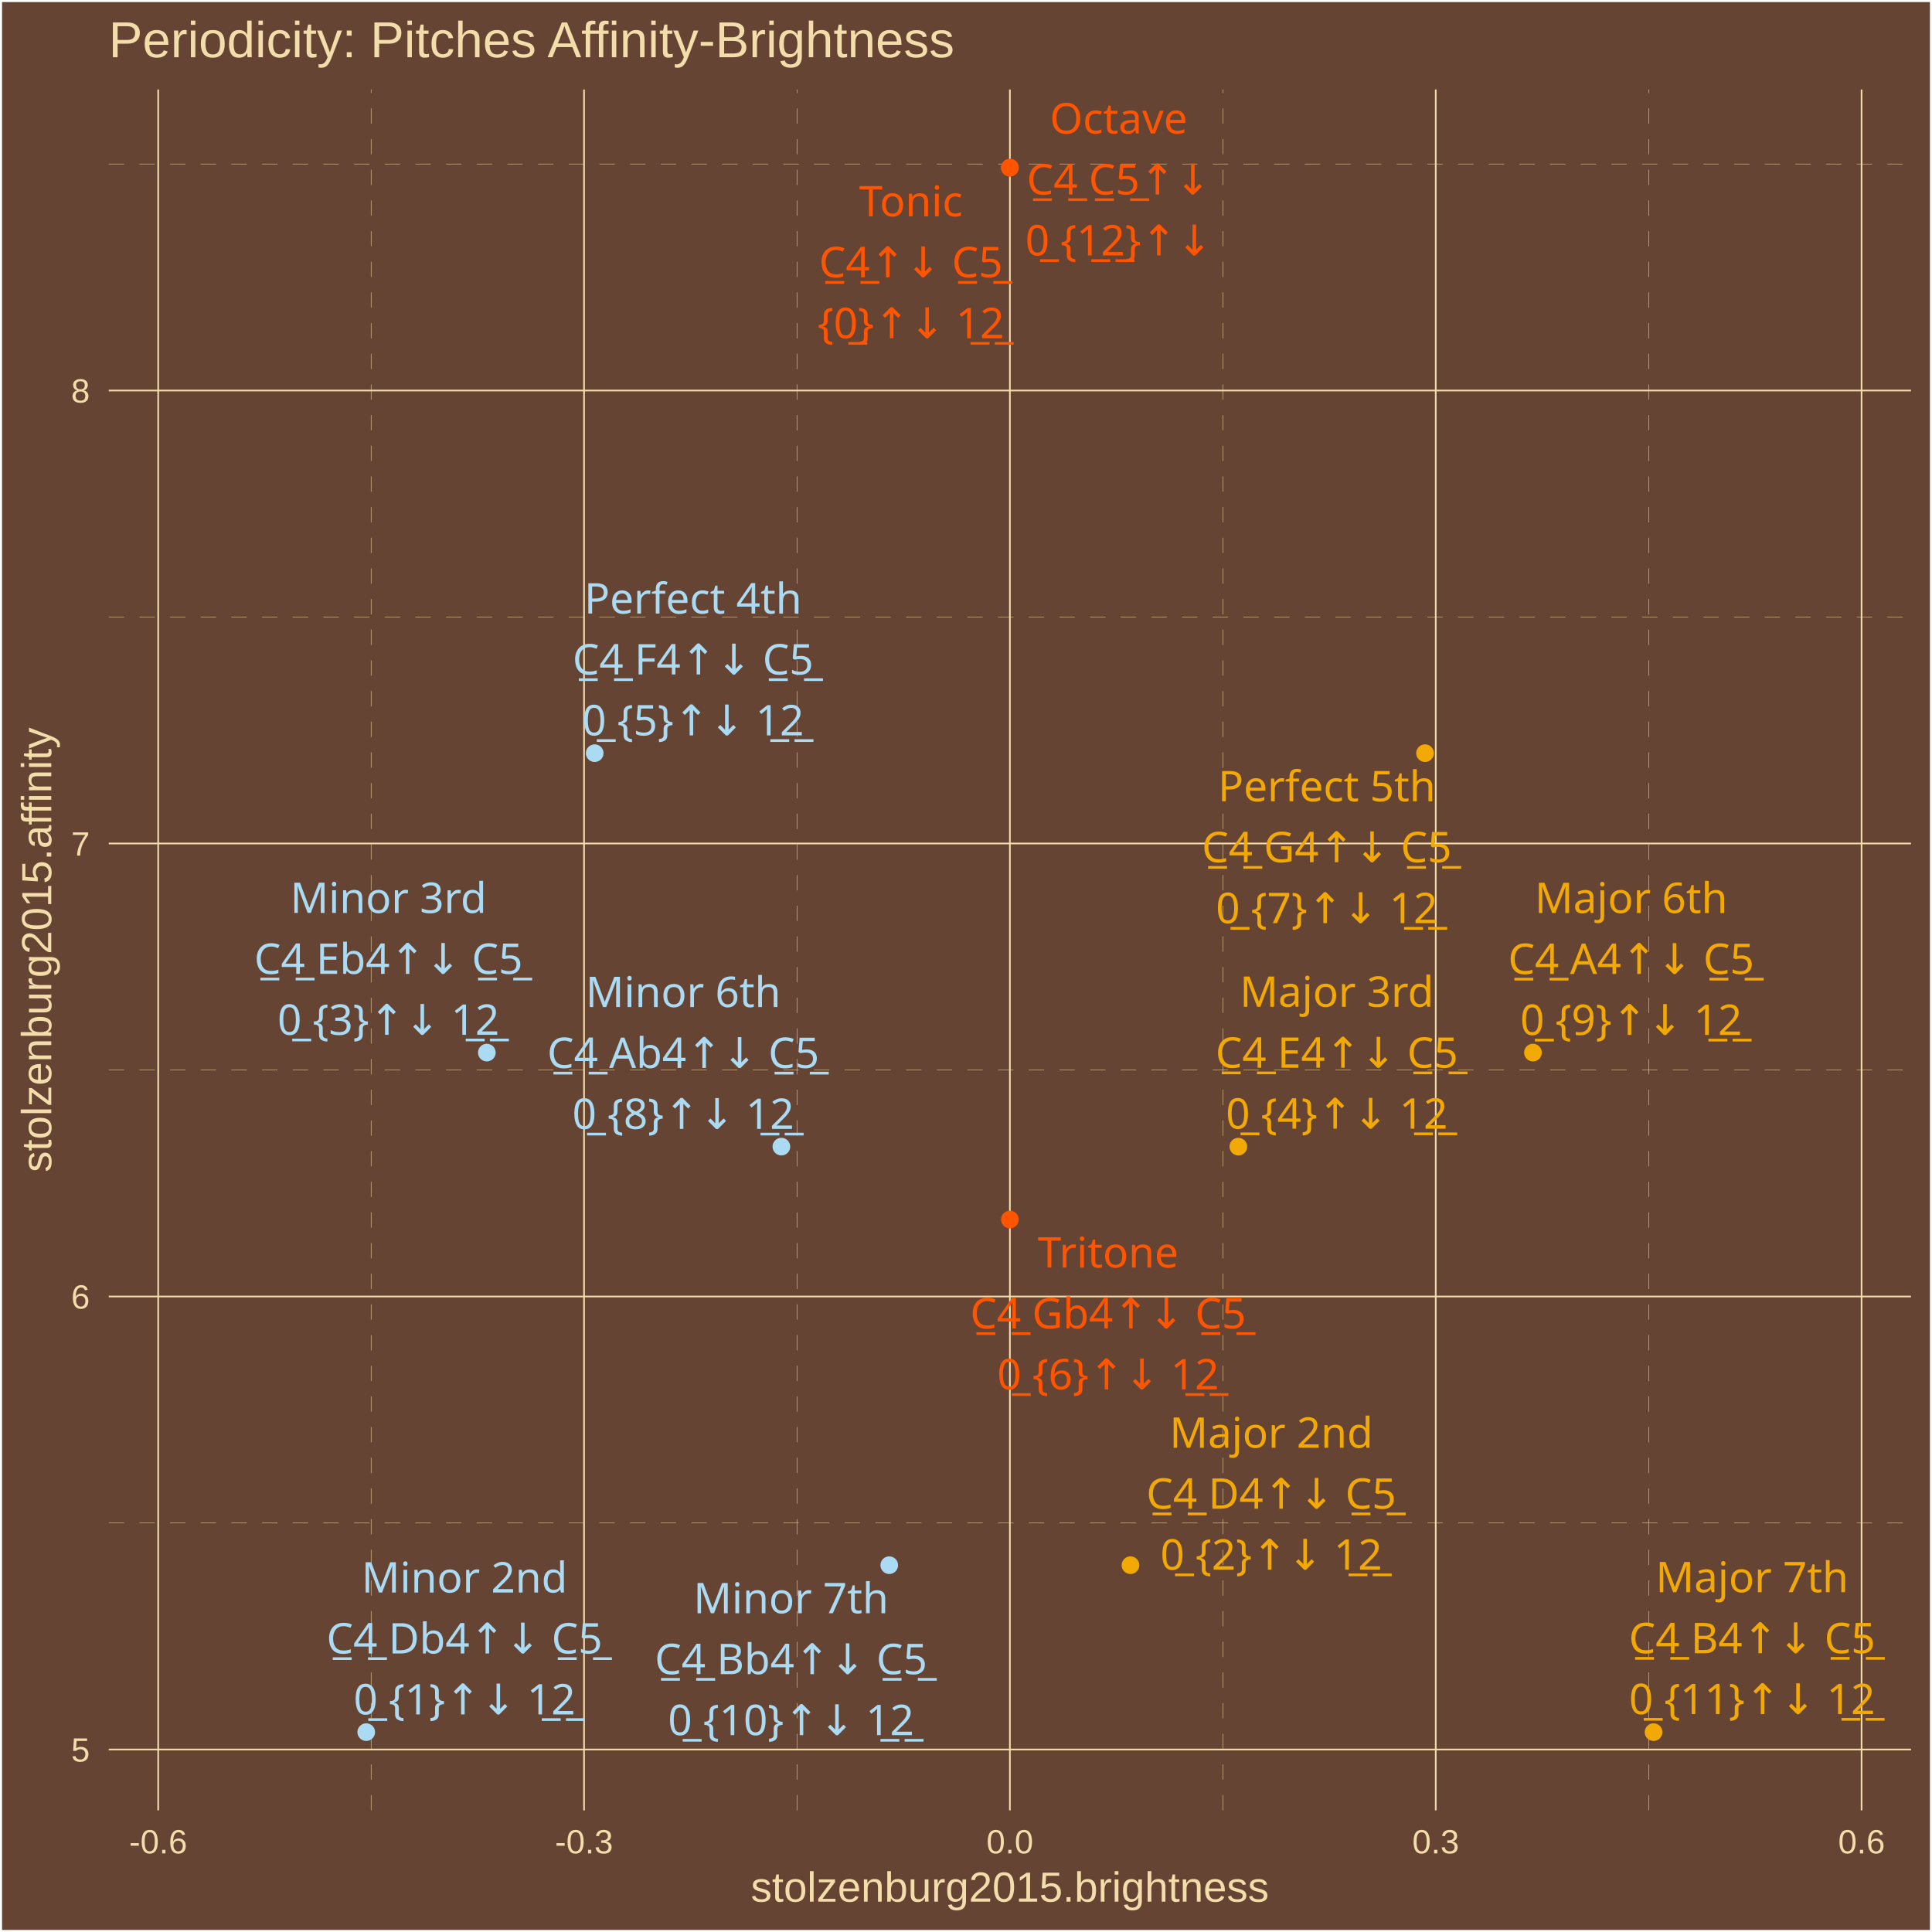
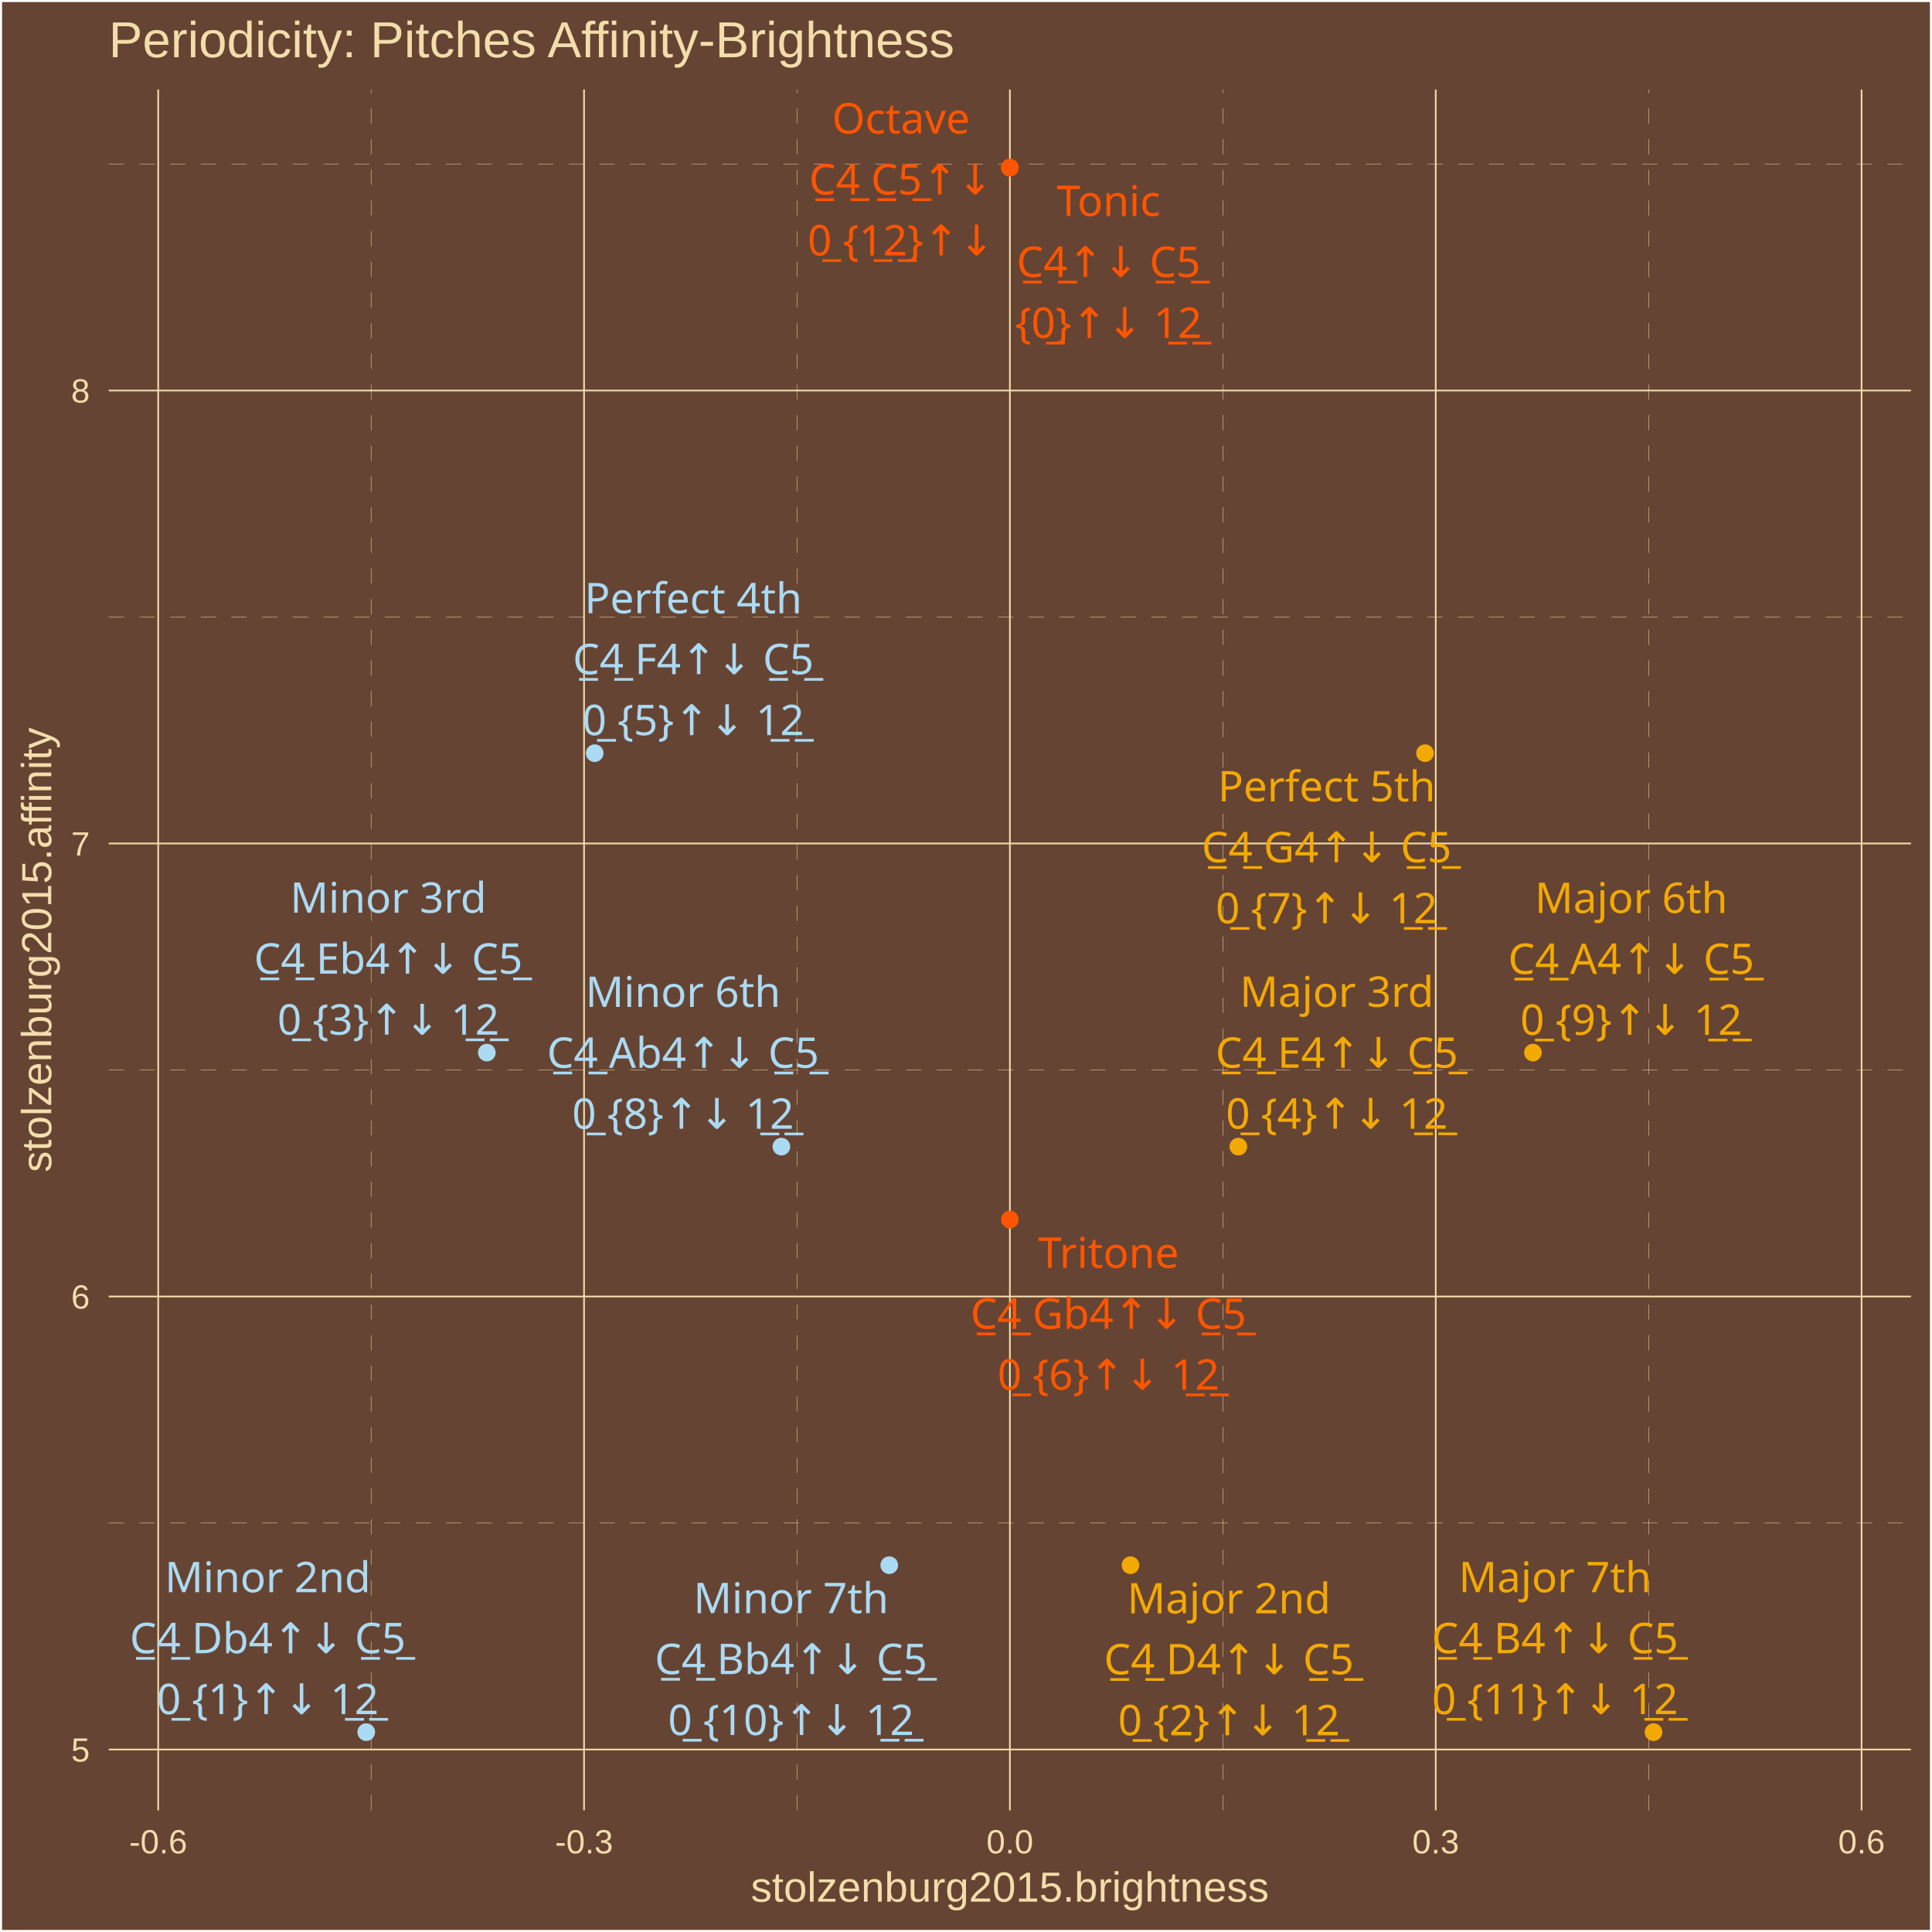
<svg xmlns="http://www.w3.org/2000/svg" class="svglite" width="504.00pt" height="504.00pt" viewBox="0 0 504.00 504.00">
  <defs>
    <style type="text/css">
    .svglite line, .svglite polyline, .svglite polygon, .svglite path, .svglite rect, .svglite circle {
      fill: none;
      stroke: #000000;
      stroke-linecap: round;
      stroke-linejoin: round;
      stroke-miterlimit: 10.00;
    }
    .svglite text {
      white-space: pre;
    }
  </style>
  </defs>
  <rect width="100%" height="100%" style="stroke: none; fill: #664433;" />
  <defs>
    <clipPath id="cpMC4wMHw1MDQuMDB8MC4wMHw1MDQuMDA=">
      <rect x="0.00" y="0.00" width="504.00" height="504.00" />
    </clipPath>
  </defs>
  <g clip-path="url(#cpMC4wMHw1MDQuMDB8MC4wMHw1MDQuMDA=)">
    <rect x="0.00" y="-0" width="504.00" height="504.00" style="stroke-width: 1.07; stroke: #FFFFFF; fill: #664433;" />
  </g>
  <defs>
    <clipPath id="cpMjguMzd8NDk4LjUyfDIzLjM0fDQ3Mi4yNw==">
      <rect x="28.37" y="23.34" width="470.15" height="448.93" />
    </clipPath>
  </defs>
  <g clip-path="url(#cpMjguMzd8NDk4LjUyfDIzLjM0fDQ3Mi4yNw==)">
    <rect x="28.37" y="23.34" width="470.15" height="448.93" style="stroke-width: 1.07; stroke: none; fill: #664433;" />
    <polyline points="28.37,397.31 498.52,397.31 " style="stroke-width: 0.11; stroke: #F3DDAB; stroke-dasharray: 4.00,4.00; stroke-linecap: butt;" />
    <polyline points="28.37,279.13 498.52,279.13 " style="stroke-width: 0.11; stroke: #F3DDAB; stroke-dasharray: 4.00,4.00; stroke-linecap: butt;" />
    <polyline points="28.37,160.96 498.52,160.96 " style="stroke-width: 0.11; stroke: #F3DDAB; stroke-dasharray: 4.00,4.00; stroke-linecap: butt;" />
    <polyline points="28.37,42.78 498.52,42.78 " style="stroke-width: 0.11; stroke: #F3DDAB; stroke-dasharray: 4.00,4.00; stroke-linecap: butt;" />
    <polyline points="96.81,472.27 96.81,23.34 " style="stroke-width: 0.11; stroke: #F3DDAB; stroke-dasharray: 4.00,4.00; stroke-linecap: butt;" />
    <polyline points="207.90,472.27 207.90,23.34 " style="stroke-width: 0.11; stroke: #F3DDAB; stroke-dasharray: 4.00,4.00; stroke-linecap: butt;" />
    <polyline points="318.99,472.27 318.99,23.34 " style="stroke-width: 0.11; stroke: #F3DDAB; stroke-dasharray: 4.00,4.00; stroke-linecap: butt;" />
    <polyline points="430.08,472.27 430.08,23.34 " style="stroke-width: 0.11; stroke: #F3DDAB; stroke-dasharray: 4.00,4.00; stroke-linecap: butt;" />
    <polyline points="28.37,456.40 498.52,456.40 " style="stroke-width: 0.43; stroke: #F3DDAB; stroke-linecap: butt;" />
    <polyline points="28.37,338.22 498.52,338.22 " style="stroke-width: 0.43; stroke: #F3DDAB; stroke-linecap: butt;" />
    <polyline points="28.37,220.04 498.52,220.04 " style="stroke-width: 0.43; stroke: #F3DDAB; stroke-linecap: butt;" />
    <polyline points="28.37,101.87 498.52,101.87 " style="stroke-width: 0.43; stroke: #F3DDAB; stroke-linecap: butt;" />
    <polyline points="41.27,472.27 41.27,23.34 " style="stroke-width: 0.43; stroke: #F3DDAB; stroke-linecap: butt;" />
    <polyline points="152.36,472.27 152.36,23.34 " style="stroke-width: 0.43; stroke: #F3DDAB; stroke-linecap: butt;" />
    <polyline points="263.45,472.27 263.45,23.34 " style="stroke-width: 0.43; stroke: #F3DDAB; stroke-linecap: butt;" />
    <polyline points="374.54,472.27 374.54,23.34 " style="stroke-width: 0.43; stroke: #F3DDAB; stroke-linecap: butt;" />
    <polyline points="485.63,472.27 485.63,23.34 " style="stroke-width: 0.43; stroke: #F3DDAB; stroke-linecap: butt;" />
    <circle cx="263.45" cy="43.74" r="1.95" style="stroke-width: 0.71; stroke: #FF5500; fill: #FF5500;" />
    <circle cx="95.54" cy="451.86" r="1.95" style="stroke-width: 0.71; stroke: #ABDAF3; fill: #ABDAF3;" />
    <circle cx="294.91" cy="408.31" r="1.95" style="stroke-width: 0.71; stroke: #F3A904; fill: #F3A904;" />
    <circle cx="127.00" cy="274.59" r="1.95" style="stroke-width: 0.71; stroke: #ABDAF3; fill: #ABDAF3;" />
    <circle cx="323.05" cy="299.12" r="1.95" style="stroke-width: 0.71; stroke: #F3A904; fill: #F3A904;" />
    <circle cx="155.14" cy="196.48" r="1.95" style="stroke-width: 0.71; stroke: #ABDAF3; fill: #ABDAF3;" />
    <circle cx="263.45" cy="318.14" r="1.95" style="stroke-width: 0.71; stroke: #FF5500; fill: #FF5500;" />
    <circle cx="371.75" cy="196.48" r="1.95" style="stroke-width: 0.71; stroke: #F3A904; fill: #F3A904;" />
    <circle cx="203.84" cy="299.12" r="1.95" style="stroke-width: 0.71; stroke: #ABDAF3; fill: #ABDAF3;" />
    <circle cx="399.90" cy="274.59" r="1.95" style="stroke-width: 0.71; stroke: #F3A904; fill: #F3A904;" />
    <circle cx="231.98" cy="408.31" r="1.95" style="stroke-width: 0.71; stroke: #ABDAF3; fill: #ABDAF3;" />
    <circle cx="431.36" cy="451.86" r="1.95" style="stroke-width: 0.71; stroke: #F3A904; fill: #F3A904;" />
    <circle cx="263.45" cy="43.74" r="1.95" style="stroke-width: 0.71; stroke: #FF5500; fill: #FF5500;" />
-     <text x="237.62" y="56.44" text-anchor="middle" style="font-size: 11.04px;fill: #FF5500; font-family: &quot;Arial Unicode MS&quot;;" textLength="26.97px" lengthAdjust="spacingAndGlyphs">Tonic</text>
-     <text x="237.62" y="72.33" text-anchor="middle" style="font-size: 11.04px;fill: #FF5500; font-family: &quot;Arial Unicode MS&quot;;" textLength="46.99px" lengthAdjust="spacingAndGlyphs">C̲4̲↑↓ C̲5̲</text>
-     <text x="237.62" y="88.23" text-anchor="middle" style="font-size: 11.04px;fill: #FF5500; font-family: &quot;Arial Unicode MS&quot;;" textLength="44.57px" lengthAdjust="spacingAndGlyphs">{0̲}↑↓ 1̲2̲</text>
-     <text x="121.17" y="415.44" text-anchor="middle" style="font-size: 11.04px;fill: #ABDAF3; font-family: &quot;Arial Unicode MS&quot;;" textLength="49.05px" lengthAdjust="spacingAndGlyphs">Minor 2nd</text>
-     <text x="121.17" y="431.34" text-anchor="middle" style="font-size: 11.04px;fill: #ABDAF3; font-family: &quot;Arial Unicode MS&quot;;" textLength="70.29px" lengthAdjust="spacingAndGlyphs">C̲4̲ Db4↑↓ C̲5̲</text>
-     <text x="121.17" y="447.24" text-anchor="middle" style="font-size: 11.04px;fill: #ABDAF3; font-family: &quot;Arial Unicode MS&quot;;" textLength="53.77px" lengthAdjust="spacingAndGlyphs">0̲ {1}↑↓ 1̲2̲</text>
-     <text x="331.63" y="377.68" text-anchor="middle" style="font-size: 11.04px;fill: #F3A904; font-family: &quot;Arial Unicode MS&quot;;" textLength="49.05px" lengthAdjust="spacingAndGlyphs">Major 2nd</text>
-     <text x="331.63" y="393.58" text-anchor="middle" style="font-size: 11.04px;fill: #F3A904; font-family: &quot;Arial Unicode MS&quot;;" textLength="64.15px" lengthAdjust="spacingAndGlyphs">C̲4̲ D4↑↓ C̲5̲</text>
-     <text x="331.63" y="409.48" text-anchor="middle" style="font-size: 11.04px;fill: #F3A904; font-family: &quot;Arial Unicode MS&quot;;" textLength="53.77px" lengthAdjust="spacingAndGlyphs">0̲ {2}↑↓ 1̲2̲</text>
-     <text x="101.33" y="238.16" text-anchor="middle" style="font-size: 11.04px;fill: #ABDAF3; font-family: &quot;Arial Unicode MS&quot;;" textLength="46.58px" lengthAdjust="spacingAndGlyphs">Minor 3rd</text>
-     <text x="101.33" y="254.05" text-anchor="middle" style="font-size: 11.04px;fill: #ABDAF3; font-family: &quot;Arial Unicode MS&quot;;" textLength="69.68px" lengthAdjust="spacingAndGlyphs">C̲4̲ Eb4↑↓ C̲5̲</text>
-     <text x="101.33" y="269.95" text-anchor="middle" style="font-size: 11.04px;fill: #ABDAF3; font-family: &quot;Arial Unicode MS&quot;;" textLength="53.77px" lengthAdjust="spacingAndGlyphs">0̲ {3}↑↓ 1̲2̲</text>
-     <text x="348.72" y="262.64" text-anchor="middle" style="font-size: 11.04px;fill: #F3A904; font-family: &quot;Arial Unicode MS&quot;;" textLength="46.58px" lengthAdjust="spacingAndGlyphs">Major 3rd</text>
-     <text x="348.72" y="278.54" text-anchor="middle" style="font-size: 11.04px;fill: #F3A904; font-family: &quot;Arial Unicode MS&quot;;" textLength="63.55px" lengthAdjust="spacingAndGlyphs">C̲4̲ E4↑↓ C̲5̲</text>
-     <text x="348.72" y="294.44" text-anchor="middle" style="font-size: 11.04px;fill: #F3A904; font-family: &quot;Arial Unicode MS&quot;;" textLength="53.77px" lengthAdjust="spacingAndGlyphs">0̲ {4}↑↓ 1̲2̲</text>
-     <text x="180.79" y="160.05" text-anchor="middle" style="font-size: 11.04px;fill: #ABDAF3; font-family: &quot;Arial Unicode MS&quot;;" textLength="53.35px" lengthAdjust="spacingAndGlyphs">Perfect 4th</text>
-     <text x="180.79" y="175.95" text-anchor="middle" style="font-size: 11.04px;fill: #ABDAF3; font-family: &quot;Arial Unicode MS&quot;;" textLength="62.93px" lengthAdjust="spacingAndGlyphs">C̲4̲ F4↑↓ C̲5̲</text>
-     <text x="180.79" y="191.84" text-anchor="middle" style="font-size: 11.04px;fill: #ABDAF3; font-family: &quot;Arial Unicode MS&quot;;" textLength="53.77px" lengthAdjust="spacingAndGlyphs">0̲ {5}↑↓ 1̲2̲</text>
-     <text x="289.06" y="330.66" text-anchor="middle" style="font-size: 11.04px;fill: #FF5500; font-family: &quot;Arial Unicode MS&quot;;" textLength="34.33px" lengthAdjust="spacingAndGlyphs">Tritone</text>
-     <text x="289.06" y="346.55" text-anchor="middle" style="font-size: 11.04px;fill: #FF5500; font-family: &quot;Arial Unicode MS&quot;;" textLength="70.91px" lengthAdjust="spacingAndGlyphs">C̲4̲ Gb4↑↓ C̲5̲</text>
-     <text x="289.06" y="362.45" text-anchor="middle" style="font-size: 11.04px;fill: #FF5500; font-family: &quot;Arial Unicode MS&quot;;" textLength="53.77px" lengthAdjust="spacingAndGlyphs">0̲ {6}↑↓ 1̲2̲</text>
-     <text x="346.11" y="209.03" text-anchor="middle" style="font-size: 11.04px;fill: #F3A904; font-family: &quot;Arial Unicode MS&quot;;" textLength="53.35px" lengthAdjust="spacingAndGlyphs">Perfect 5th</text>
-     <text x="346.11" y="224.93" text-anchor="middle" style="font-size: 11.04px;fill: #F3A904; font-family: &quot;Arial Unicode MS&quot;;" textLength="64.77px" lengthAdjust="spacingAndGlyphs">C̲4̲ G4↑↓ C̲5̲</text>
-     <text x="346.11" y="240.82" text-anchor="middle" style="font-size: 11.04px;fill: #F3A904; font-family: &quot;Arial Unicode MS&quot;;" textLength="53.77px" lengthAdjust="spacingAndGlyphs">0̲ {7}↑↓ 1̲2̲</text>
-     <text x="178.23" y="262.71" text-anchor="middle" style="font-size: 11.04px;fill: #ABDAF3; font-family: &quot;Arial Unicode MS&quot;;" textLength="45.98px" lengthAdjust="spacingAndGlyphs">Minor 6th</text>
-     <text x="178.23" y="278.60" text-anchor="middle" style="font-size: 11.04px;fill: #ABDAF3; font-family: &quot;Arial Unicode MS&quot;;" textLength="69.68px" lengthAdjust="spacingAndGlyphs">C̲4̲ Ab4↑↓ C̲5̲</text>
-     <text x="178.23" y="294.50" text-anchor="middle" style="font-size: 11.04px;fill: #ABDAF3; font-family: &quot;Arial Unicode MS&quot;;" textLength="53.77px" lengthAdjust="spacingAndGlyphs">0̲ {8}↑↓ 1̲2̲</text>
-     <text x="425.51" y="238.18" text-anchor="middle" style="font-size: 11.04px;fill: #F3A904; font-family: &quot;Arial Unicode MS&quot;;" textLength="45.98px" lengthAdjust="spacingAndGlyphs">Major 6th</text>
-     <text x="425.51" y="254.08" text-anchor="middle" style="font-size: 11.04px;fill: #F3A904; font-family: &quot;Arial Unicode MS&quot;;" textLength="63.55px" lengthAdjust="spacingAndGlyphs">C̲4̲ A4↑↓ C̲5̲</text>
-     <text x="425.51" y="269.98" text-anchor="middle" style="font-size: 11.04px;fill: #F3A904; font-family: &quot;Arial Unicode MS&quot;;" textLength="53.77px" lengthAdjust="spacingAndGlyphs">0̲ {9}↑↓ 1̲2̲</text>
-     <text x="206.35" y="420.85" text-anchor="middle" style="font-size: 11.04px;fill: #ABDAF3; font-family: &quot;Arial Unicode MS&quot;;" textLength="45.98px" lengthAdjust="spacingAndGlyphs">Minor 7th</text>
-     <text x="206.35" y="436.74" text-anchor="middle" style="font-size: 11.04px;fill: #ABDAF3; font-family: &quot;Arial Unicode MS&quot;;" textLength="69.68px" lengthAdjust="spacingAndGlyphs">C̲4̲ Bb4↑↓ C̲5̲</text>
-     <text x="206.35" y="452.64" text-anchor="middle" style="font-size: 11.04px;fill: #ABDAF3; font-family: &quot;Arial Unicode MS&quot;;" textLength="59.90px" lengthAdjust="spacingAndGlyphs">0̲ {10}↑↓ 1̲2̲</text>
-     <text x="457.06" y="415.37" text-anchor="middle" style="font-size: 11.04px;fill: #F3A904; font-family: &quot;Arial Unicode MS&quot;;" textLength="45.98px" lengthAdjust="spacingAndGlyphs">Major 7th</text>
-     <text x="457.06" y="431.27" text-anchor="middle" style="font-size: 11.04px;fill: #F3A904; font-family: &quot;Arial Unicode MS&quot;;" textLength="63.55px" lengthAdjust="spacingAndGlyphs">C̲4̲ B4↑↓ C̲5̲</text>
-     <text x="457.06" y="447.17" text-anchor="middle" style="font-size: 11.04px;fill: #F3A904; font-family: &quot;Arial Unicode MS&quot;;" textLength="59.90px" lengthAdjust="spacingAndGlyphs">0̲ {11}↑↓ 1̲2̲</text>
-     <text x="291.82" y="34.83" text-anchor="middle" style="font-size: 11.04px;fill: #FF5500; font-family: &quot;Arial Unicode MS&quot;;" textLength="34.95px" lengthAdjust="spacingAndGlyphs">Octave</text>
-     <text x="291.82" y="50.73" text-anchor="middle" style="font-size: 11.04px;fill: #FF5500; font-family: &quot;Arial Unicode MS&quot;;" textLength="46.99px" lengthAdjust="spacingAndGlyphs">C̲4̲ C̲5̲↑↓</text>
-     <text x="291.82" y="66.63" text-anchor="middle" style="font-size: 11.04px;fill: #FF5500; font-family: &quot;Arial Unicode MS&quot;;" textLength="44.57px" lengthAdjust="spacingAndGlyphs">0̲ {1̲2̲}↑↓</text>
+     <text x="289.18" y="56.35" text-anchor="middle" style="font-size: 11.04px;fill: #FF5500; font-family: &quot;Arial Unicode MS&quot;;" textLength="26.97px" lengthAdjust="spacingAndGlyphs">Tonic</text>
+     <text x="289.18" y="72.25" text-anchor="middle" style="font-size: 11.04px;fill: #FF5500; font-family: &quot;Arial Unicode MS&quot;;" textLength="46.99px" lengthAdjust="spacingAndGlyphs">C̲4̲↑↓ C̲5̲</text>
+     <text x="289.18" y="88.15" text-anchor="middle" style="font-size: 11.04px;fill: #FF5500; font-family: &quot;Arial Unicode MS&quot;;" textLength="44.57px" lengthAdjust="spacingAndGlyphs">{0̲}↑↓ 1̲2̲</text>
+     <text x="69.84" y="415.37" text-anchor="middle" style="font-size: 11.04px;fill: #ABDAF3; font-family: &quot;Arial Unicode MS&quot;;" textLength="49.05px" lengthAdjust="spacingAndGlyphs">Minor 2nd</text>
+     <text x="69.84" y="431.27" text-anchor="middle" style="font-size: 11.04px;fill: #ABDAF3; font-family: &quot;Arial Unicode MS&quot;;" textLength="70.29px" lengthAdjust="spacingAndGlyphs">C̲4̲ Db4↑↓ C̲5̲</text>
+     <text x="69.84" y="447.17" text-anchor="middle" style="font-size: 11.04px;fill: #ABDAF3; font-family: &quot;Arial Unicode MS&quot;;" textLength="53.77px" lengthAdjust="spacingAndGlyphs">0̲ {1}↑↓ 1̲2̲</text>
+     <text x="320.59" y="420.89" text-anchor="middle" style="font-size: 11.04px;fill: #F3A904; font-family: &quot;Arial Unicode MS&quot;;" textLength="49.05px" lengthAdjust="spacingAndGlyphs">Major 2nd</text>
+     <text x="320.59" y="436.78" text-anchor="middle" style="font-size: 11.04px;fill: #F3A904; font-family: &quot;Arial Unicode MS&quot;;" textLength="64.15px" lengthAdjust="spacingAndGlyphs">C̲4̲ D4↑↓ C̲5̲</text>
+     <text x="320.59" y="452.68" text-anchor="middle" style="font-size: 11.04px;fill: #F3A904; font-family: &quot;Arial Unicode MS&quot;;" textLength="53.77px" lengthAdjust="spacingAndGlyphs">0̲ {2}↑↓ 1̲2̲</text>
+     <text x="101.30" y="238.11" text-anchor="middle" style="font-size: 11.04px;fill: #ABDAF3; font-family: &quot;Arial Unicode MS&quot;;" textLength="46.58px" lengthAdjust="spacingAndGlyphs">Minor 3rd</text>
+     <text x="101.30" y="254.01" text-anchor="middle" style="font-size: 11.04px;fill: #ABDAF3; font-family: &quot;Arial Unicode MS&quot;;" textLength="69.68px" lengthAdjust="spacingAndGlyphs">C̲4̲ Eb4↑↓ C̲5̲</text>
+     <text x="101.30" y="269.91" text-anchor="middle" style="font-size: 11.04px;fill: #ABDAF3; font-family: &quot;Arial Unicode MS&quot;;" textLength="53.77px" lengthAdjust="spacingAndGlyphs">0̲ {3}↑↓ 1̲2̲</text>
+     <text x="348.73" y="262.65" text-anchor="middle" style="font-size: 11.04px;fill: #F3A904; font-family: &quot;Arial Unicode MS&quot;;" textLength="46.58px" lengthAdjust="spacingAndGlyphs">Major 3rd</text>
+     <text x="348.73" y="278.55" text-anchor="middle" style="font-size: 11.04px;fill: #F3A904; font-family: &quot;Arial Unicode MS&quot;;" textLength="63.55px" lengthAdjust="spacingAndGlyphs">C̲4̲ E4↑↓ C̲5̲</text>
+     <text x="348.73" y="294.44" text-anchor="middle" style="font-size: 11.04px;fill: #F3A904; font-family: &quot;Arial Unicode MS&quot;;" textLength="53.77px" lengthAdjust="spacingAndGlyphs">0̲ {4}↑↓ 1̲2̲</text>
+     <text x="180.86" y="159.98" text-anchor="middle" style="font-size: 11.04px;fill: #ABDAF3; font-family: &quot;Arial Unicode MS&quot;;" textLength="53.35px" lengthAdjust="spacingAndGlyphs">Perfect 4th</text>
+     <text x="180.86" y="175.88" text-anchor="middle" style="font-size: 11.04px;fill: #ABDAF3; font-family: &quot;Arial Unicode MS&quot;;" textLength="62.93px" lengthAdjust="spacingAndGlyphs">C̲4̲ F4↑↓ C̲5̲</text>
+     <text x="180.86" y="191.78" text-anchor="middle" style="font-size: 11.04px;fill: #ABDAF3; font-family: &quot;Arial Unicode MS&quot;;" textLength="53.77px" lengthAdjust="spacingAndGlyphs">0̲ {5}↑↓ 1̲2̲</text>
+     <text x="289.16" y="330.74" text-anchor="middle" style="font-size: 11.04px;fill: #FF5500; font-family: &quot;Arial Unicode MS&quot;;" textLength="34.33px" lengthAdjust="spacingAndGlyphs">Tritone</text>
+     <text x="289.16" y="346.63" text-anchor="middle" style="font-size: 11.04px;fill: #FF5500; font-family: &quot;Arial Unicode MS&quot;;" textLength="70.91px" lengthAdjust="spacingAndGlyphs">C̲4̲ Gb4↑↓ C̲5̲</text>
+     <text x="289.16" y="362.53" text-anchor="middle" style="font-size: 11.04px;fill: #FF5500; font-family: &quot;Arial Unicode MS&quot;;" textLength="53.77px" lengthAdjust="spacingAndGlyphs">0̲ {6}↑↓ 1̲2̲</text>
+     <text x="346.07" y="209.05" text-anchor="middle" style="font-size: 11.04px;fill: #F3A904; font-family: &quot;Arial Unicode MS&quot;;" textLength="53.35px" lengthAdjust="spacingAndGlyphs">Perfect 5th</text>
+     <text x="346.07" y="224.95" text-anchor="middle" style="font-size: 11.04px;fill: #F3A904; font-family: &quot;Arial Unicode MS&quot;;" textLength="64.77px" lengthAdjust="spacingAndGlyphs">C̲4̲ G4↑↓ C̲5̲</text>
+     <text x="346.07" y="240.85" text-anchor="middle" style="font-size: 11.04px;fill: #F3A904; font-family: &quot;Arial Unicode MS&quot;;" textLength="53.77px" lengthAdjust="spacingAndGlyphs">0̲ {7}↑↓ 1̲2̲</text>
+     <text x="178.18" y="262.67" text-anchor="middle" style="font-size: 11.04px;fill: #ABDAF3; font-family: &quot;Arial Unicode MS&quot;;" textLength="45.98px" lengthAdjust="spacingAndGlyphs">Minor 6th</text>
+     <text x="178.18" y="278.56" text-anchor="middle" style="font-size: 11.04px;fill: #ABDAF3; font-family: &quot;Arial Unicode MS&quot;;" textLength="69.68px" lengthAdjust="spacingAndGlyphs">C̲4̲ Ab4↑↓ C̲5̲</text>
+     <text x="178.18" y="294.46" text-anchor="middle" style="font-size: 11.04px;fill: #ABDAF3; font-family: &quot;Arial Unicode MS&quot;;" textLength="53.77px" lengthAdjust="spacingAndGlyphs">0̲ {8}↑↓ 1̲2̲</text>
+     <text x="425.53" y="238.17" text-anchor="middle" style="font-size: 11.04px;fill: #F3A904; font-family: &quot;Arial Unicode MS&quot;;" textLength="45.98px" lengthAdjust="spacingAndGlyphs">Major 6th</text>
+     <text x="425.53" y="254.07" text-anchor="middle" style="font-size: 11.04px;fill: #F3A904; font-family: &quot;Arial Unicode MS&quot;;" textLength="63.55px" lengthAdjust="spacingAndGlyphs">C̲4̲ A4↑↓ C̲5̲</text>
+     <text x="425.53" y="269.96" text-anchor="middle" style="font-size: 11.04px;fill: #F3A904; font-family: &quot;Arial Unicode MS&quot;;" textLength="53.77px" lengthAdjust="spacingAndGlyphs">0̲ {9}↑↓ 1̲2̲</text>
+     <text x="206.36" y="420.82" text-anchor="middle" style="font-size: 11.04px;fill: #ABDAF3; font-family: &quot;Arial Unicode MS&quot;;" textLength="45.98px" lengthAdjust="spacingAndGlyphs">Minor 7th</text>
+     <text x="206.36" y="436.72" text-anchor="middle" style="font-size: 11.04px;fill: #ABDAF3; font-family: &quot;Arial Unicode MS&quot;;" textLength="69.68px" lengthAdjust="spacingAndGlyphs">C̲4̲ Bb4↑↓ C̲5̲</text>
+     <text x="206.36" y="452.62" text-anchor="middle" style="font-size: 11.04px;fill: #ABDAF3; font-family: &quot;Arial Unicode MS&quot;;" textLength="59.90px" lengthAdjust="spacingAndGlyphs">0̲ {10}↑↓ 1̲2̲</text>
+     <text x="405.66" y="415.37" text-anchor="middle" style="font-size: 11.04px;fill: #F3A904; font-family: &quot;Arial Unicode MS&quot;;" textLength="45.98px" lengthAdjust="spacingAndGlyphs">Major 7th</text>
+     <text x="405.66" y="431.27" text-anchor="middle" style="font-size: 11.04px;fill: #F3A904; font-family: &quot;Arial Unicode MS&quot;;" textLength="63.55px" lengthAdjust="spacingAndGlyphs">C̲4̲ B4↑↓ C̲5̲</text>
+     <text x="405.66" y="447.17" text-anchor="middle" style="font-size: 11.04px;fill: #F3A904; font-family: &quot;Arial Unicode MS&quot;;" textLength="59.90px" lengthAdjust="spacingAndGlyphs">0̲ {11}↑↓ 1̲2̲</text>
+     <text x="235.03" y="34.83" text-anchor="middle" style="font-size: 11.04px;fill: #FF5500; font-family: &quot;Arial Unicode MS&quot;;" textLength="34.95px" lengthAdjust="spacingAndGlyphs">Octave</text>
+     <text x="235.03" y="50.73" text-anchor="middle" style="font-size: 11.04px;fill: #FF5500; font-family: &quot;Arial Unicode MS&quot;;" textLength="46.99px" lengthAdjust="spacingAndGlyphs">C̲4̲ C̲5̲↑↓</text>
+     <text x="235.03" y="66.63" text-anchor="middle" style="font-size: 11.04px;fill: #FF5500; font-family: &quot;Arial Unicode MS&quot;;" textLength="44.57px" lengthAdjust="spacingAndGlyphs">0̲ {1̲2̲}↑↓</text>
  </g>
  <g clip-path="url(#cpMC4wMHw1MDQuMDB8MC4wMHw1MDQuMDA=)">
    <text x="23.44" y="459.55" text-anchor="end" style="font-size: 8.80px;fill: #F3DDAB; font-family: &quot;Arial&quot;;" textLength="4.90px" lengthAdjust="spacingAndGlyphs">5</text>
    <text x="23.44" y="341.38" text-anchor="end" style="font-size: 8.80px;fill: #F3DDAB; font-family: &quot;Arial&quot;;" textLength="4.90px" lengthAdjust="spacingAndGlyphs">6</text>
    <text x="23.44" y="223.20" text-anchor="end" style="font-size: 8.80px;fill: #F3DDAB; font-family: &quot;Arial&quot;;" textLength="4.90px" lengthAdjust="spacingAndGlyphs">7</text>
    <text x="23.44" y="105.02" text-anchor="end" style="font-size: 8.80px;fill: #F3DDAB; font-family: &quot;Arial&quot;;" textLength="4.90px" lengthAdjust="spacingAndGlyphs">8</text>
    <text x="41.27" y="483.50" text-anchor="middle" style="font-size: 8.80px;fill: #F3DDAB; font-family: &quot;Arial&quot;;" textLength="15.16px" lengthAdjust="spacingAndGlyphs">-0.6</text>
    <text x="152.36" y="483.50" text-anchor="middle" style="font-size: 8.80px;fill: #F3DDAB; font-family: &quot;Arial&quot;;" textLength="15.16px" lengthAdjust="spacingAndGlyphs">-0.3</text>
    <text x="263.45" y="483.50" text-anchor="middle" style="font-size: 8.80px;fill: #F3DDAB; font-family: &quot;Arial&quot;;" textLength="12.23px" lengthAdjust="spacingAndGlyphs">0.0</text>
    <text x="374.54" y="483.50" text-anchor="middle" style="font-size: 8.80px;fill: #F3DDAB; font-family: &quot;Arial&quot;;" textLength="12.23px" lengthAdjust="spacingAndGlyphs">0.3</text>
    <text x="485.63" y="483.50" text-anchor="middle" style="font-size: 8.80px;fill: #F3DDAB; font-family: &quot;Arial&quot;;" textLength="12.23px" lengthAdjust="spacingAndGlyphs">0.6</text>
    <text x="263.45" y="496.09" text-anchor="middle" style="font-size: 11.00px;fill: #F3DDAB; font-family: &quot;Arial&quot;;" textLength="135.17px" lengthAdjust="spacingAndGlyphs">stolzenburg2015.brightness</text>
    <text transform="translate(13.37,247.80) rotate(-90)" text-anchor="middle" style="font-size: 11.00px;fill: #F3DDAB; font-family: &quot;Arial&quot;;" textLength="116.19px" lengthAdjust="spacingAndGlyphs">stolzenburg2015.affinity</text>
    <text x="28.37" y="14.94" style="font-size: 13.20px;fill: #F3DDAB; font-family: &quot;Arial&quot;;" textLength="221.40px" lengthAdjust="spacingAndGlyphs">Periodicity: Pitches Affinity-Brightness</text>
  </g>
</svg>
